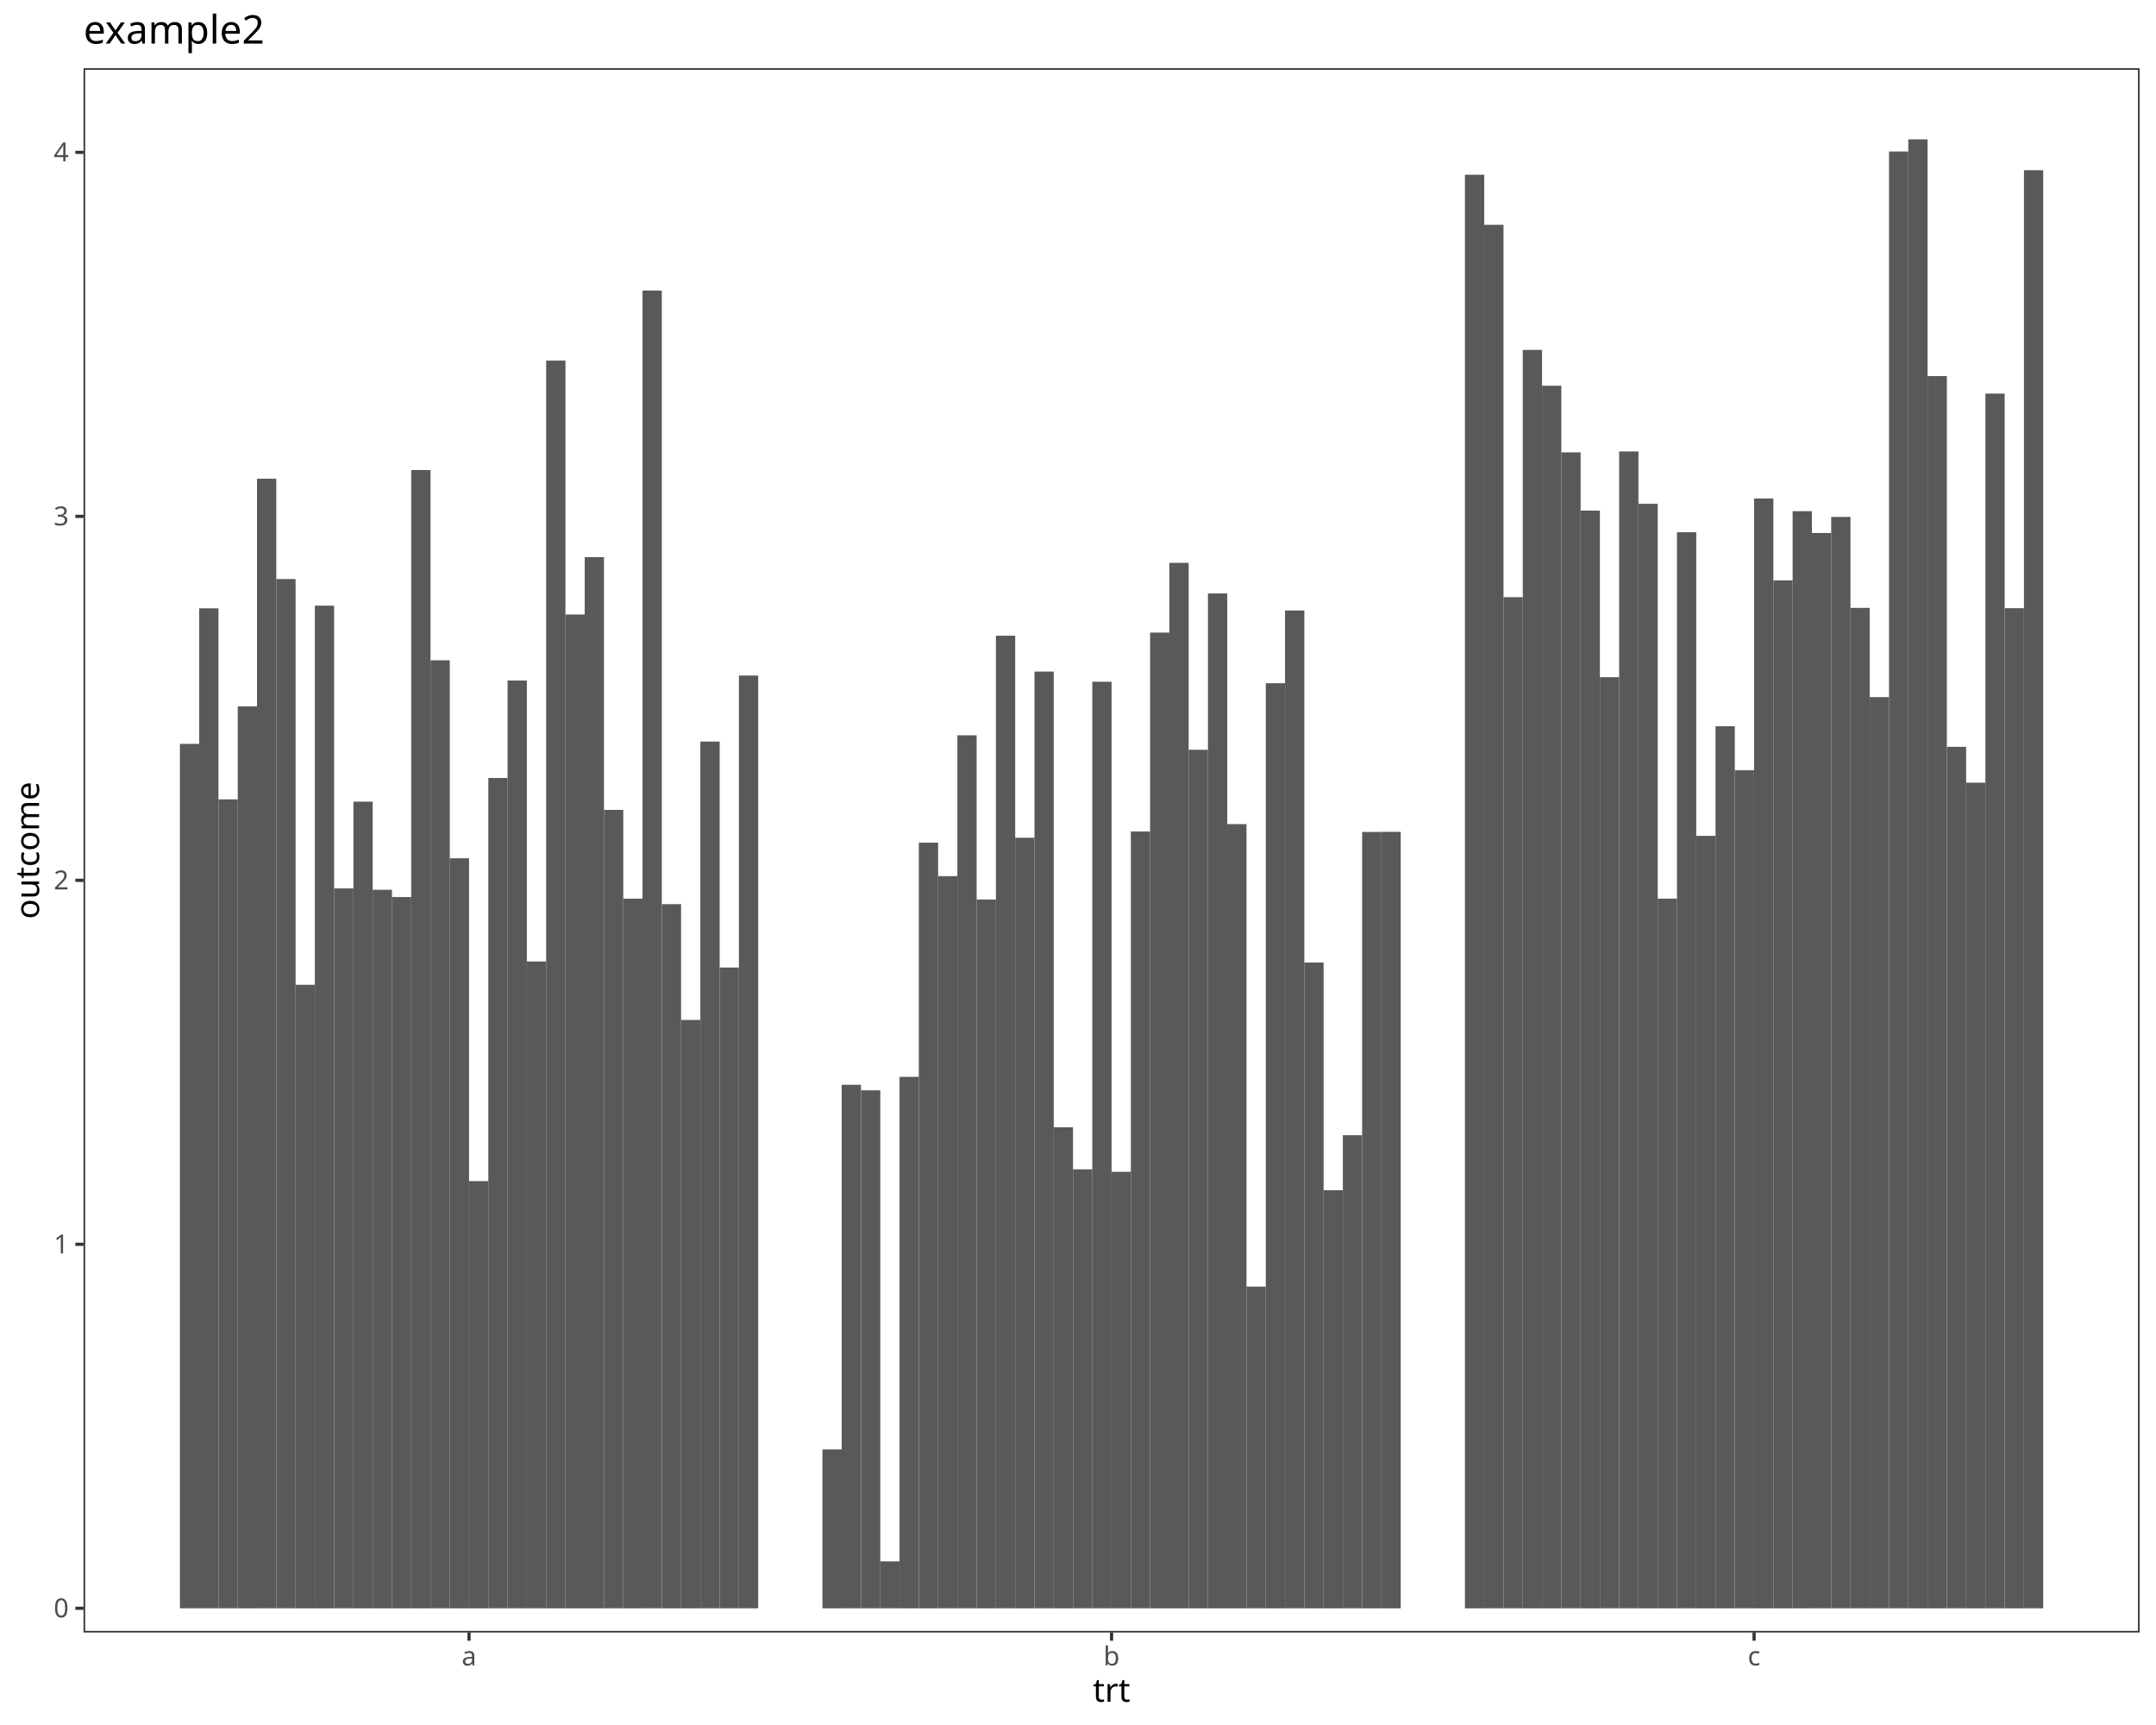
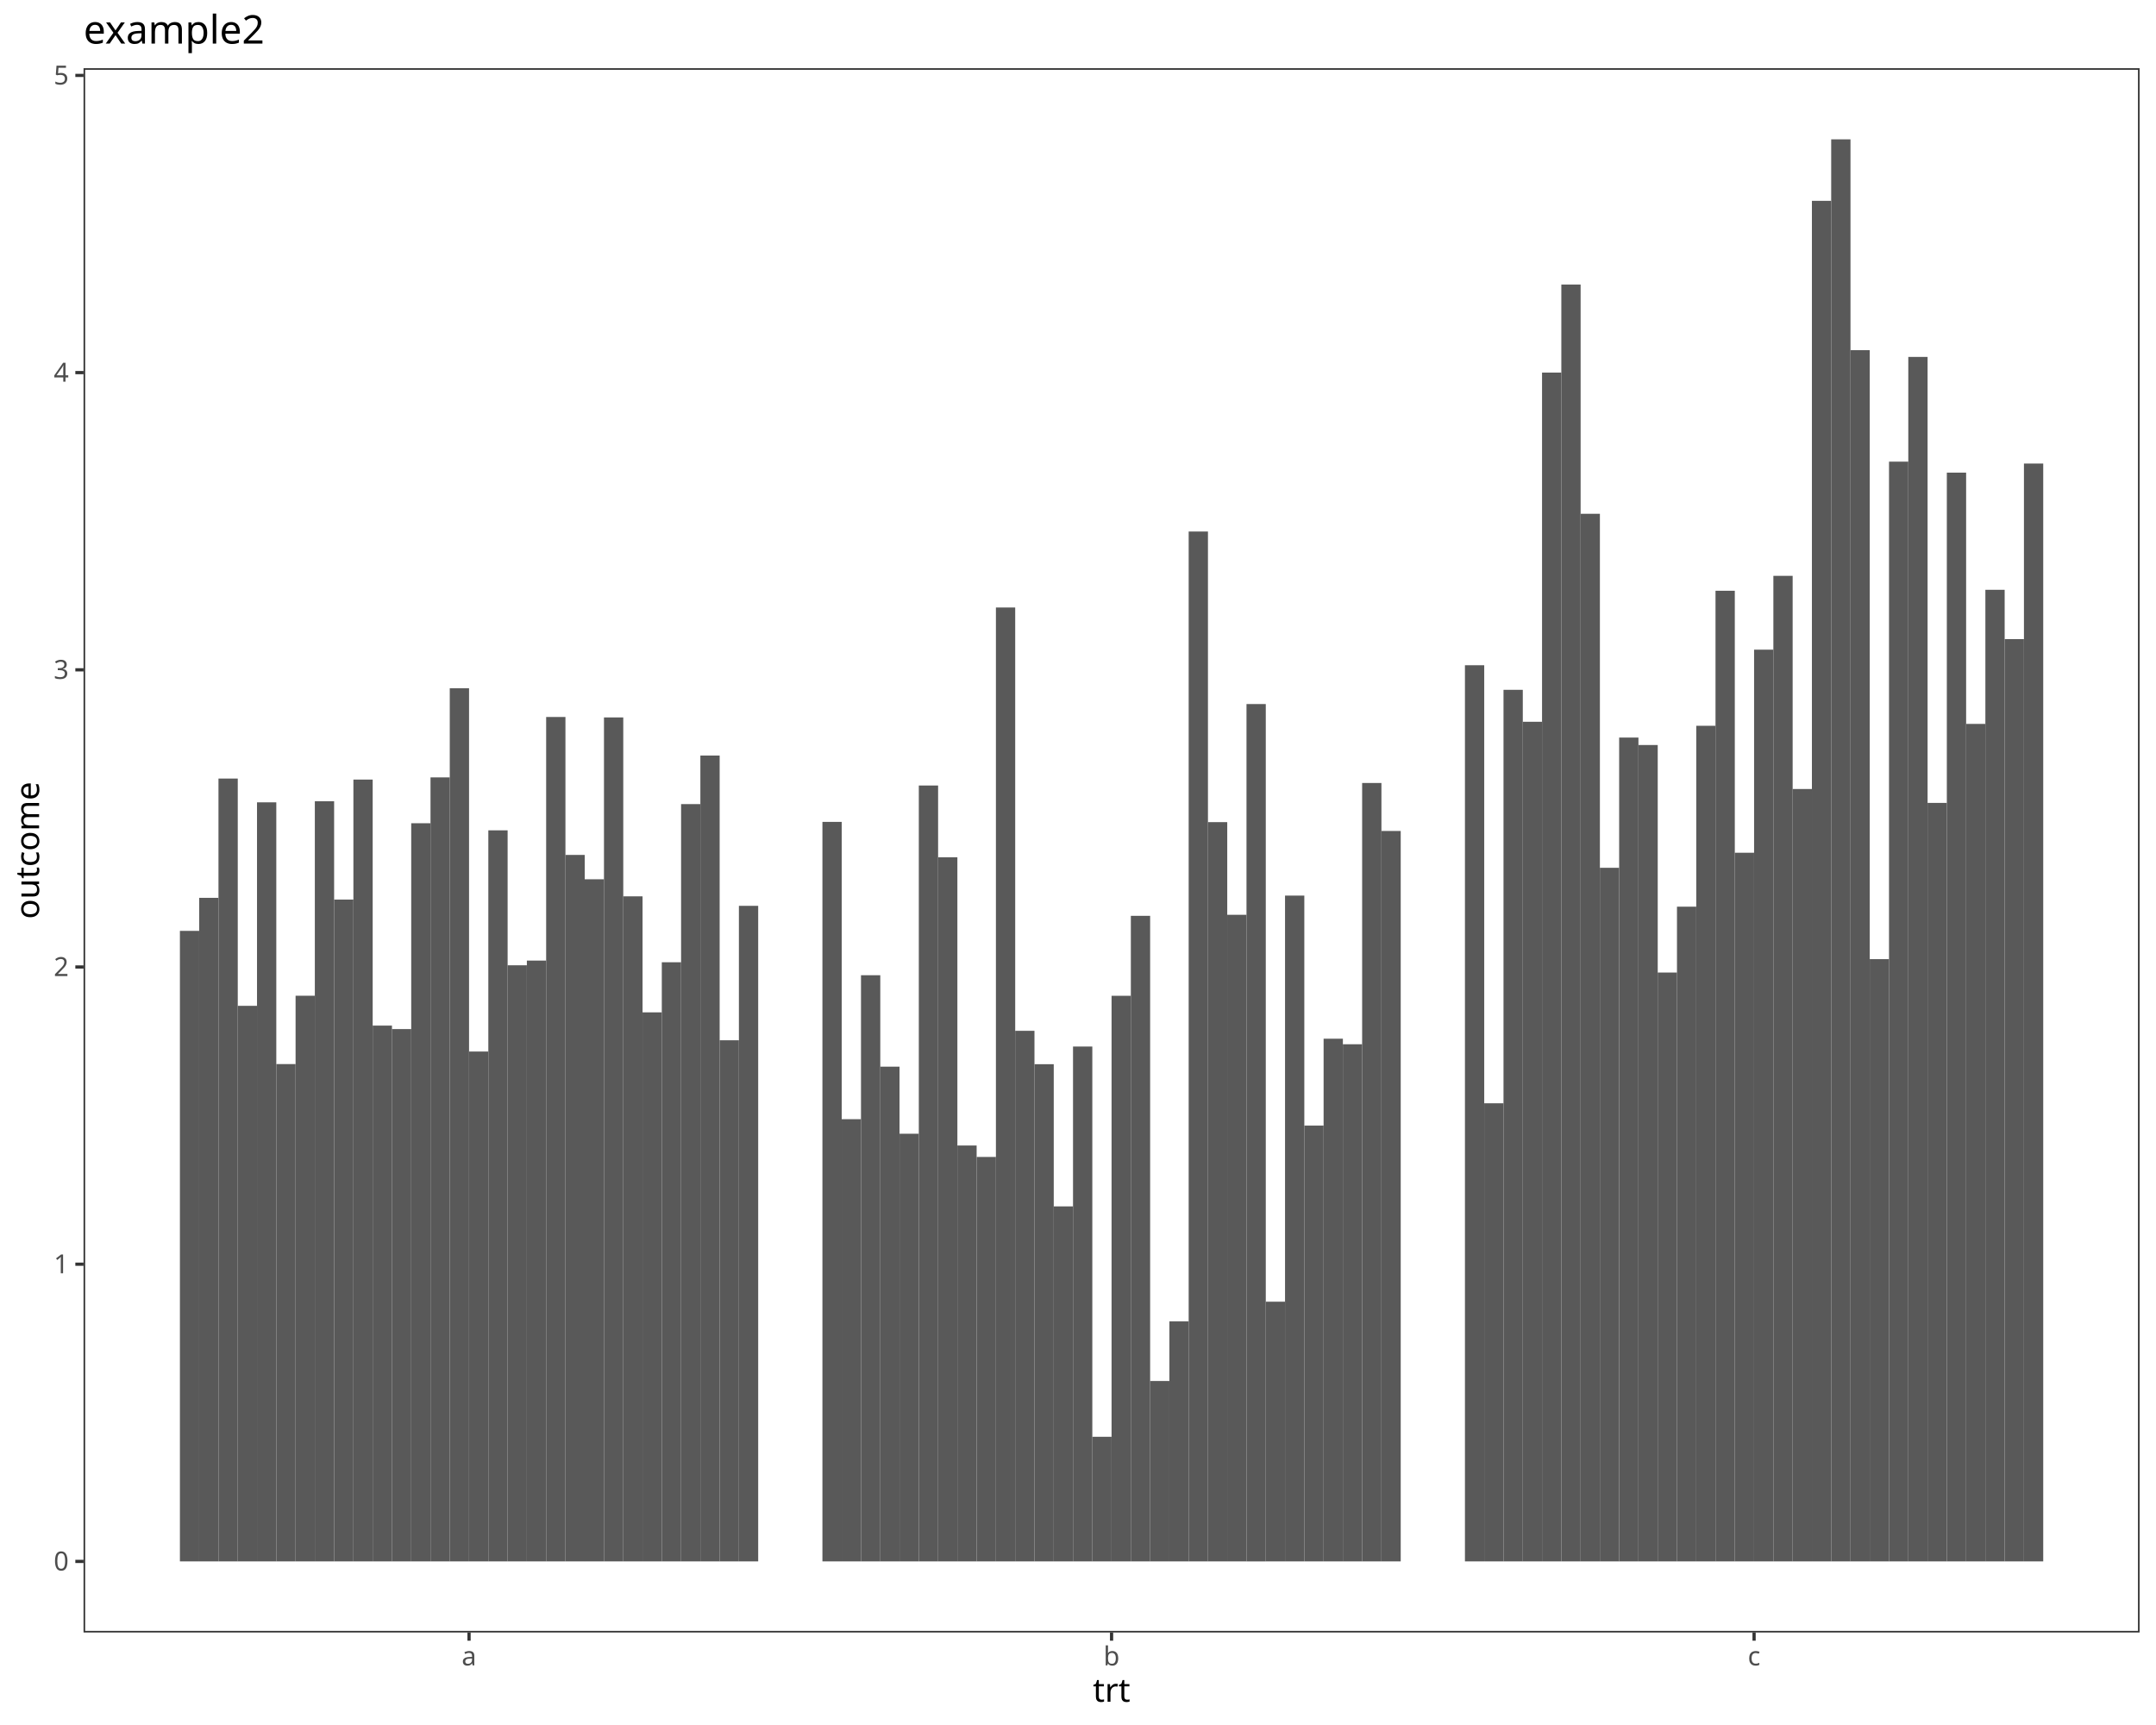
<svg xmlns="http://www.w3.org/2000/svg" class="svglite" data-engine-version="2.0" width="720.00pt" height="576.00pt" viewBox="0 0 720.00 576.00">
  <defs>
    <style type="text/css">
    .svglite line, .svglite polyline, .svglite polygon, .svglite path, .svglite rect, .svglite circle {
      fill: none;
      stroke: #000000;
      stroke-linecap: round;
      stroke-linejoin: round;
      stroke-miterlimit: 10.00;
    }
  </style>
  </defs>
  <rect width="100%" height="100%" style="stroke: none; fill: #FFFFFF;" />
  <defs>
    <clipPath id="cpMC4wMHw3MjAuMDB8MC4wMHw1NzYuMDA=">
      <rect x="0.00" y="0.00" width="720.00" height="576.00" />
    </clipPath>
  </defs>
  <g clip-path="url(#cpMC4wMHw3MjAuMDB8MC4wMHw1NzYuMDA=)">
    <rect x="0.00" y="0.00" width="720.00" height="576.00" style="stroke-width: 1.07; stroke: #FFFFFF; fill: #FFFFFF;" />
  </g>
  <defs>
    <clipPath id="cpMjcuOTB8NzE0LjUyfDIyLjc4fDU0NS4xMQ==">
      <rect x="27.90" y="22.78" width="686.62" height="522.33" />
    </clipPath>
  </defs>
  <g clip-path="url(#cpMjcuOTB8NzE0LjUyfDIyLjc4fDU0NS4xMQ==)">
    <rect x="27.90" y="22.78" width="686.62" height="522.33" style="stroke-width: 1.07; stroke: none; fill: #FFFFFF;" />
-     <rect x="66.52" y="203.13" width="6.44" height="333.90" style="stroke-width: 1.07; stroke: none; stroke-linecap: butt; stroke-linejoin: miter; fill: #595959;" />
-     <rect x="72.96" y="266.92" width="6.44" height="270.11" style="stroke-width: 1.07; stroke: none; stroke-linecap: butt; stroke-linejoin: miter; fill: #595959;" />
-     <rect x="79.40" y="235.87" width="6.44" height="301.17" style="stroke-width: 1.07; stroke: none; stroke-linecap: butt; stroke-linejoin: miter; fill: #595959;" />
-     <rect x="85.83" y="159.85" width="6.44" height="377.18" style="stroke-width: 1.07; stroke: none; stroke-linecap: butt; stroke-linejoin: miter; fill: #595959;" />
-     <rect x="92.27" y="193.35" width="6.44" height="343.68" style="stroke-width: 1.07; stroke: none; stroke-linecap: butt; stroke-linejoin: miter; fill: #595959;" />
-     <rect x="98.71" y="328.83" width="6.44" height="208.21" style="stroke-width: 1.07; stroke: none; stroke-linecap: butt; stroke-linejoin: miter; fill: #595959;" />
-     <rect x="105.14" y="202.24" width="6.44" height="334.80" style="stroke-width: 1.07; stroke: none; stroke-linecap: butt; stroke-linejoin: miter; fill: #595959;" />
-     <rect x="111.58" y="296.65" width="6.44" height="240.38" style="stroke-width: 1.07; stroke: none; stroke-linecap: butt; stroke-linejoin: miter; fill: #595959;" />
-     <rect x="118.02" y="267.68" width="6.44" height="269.36" style="stroke-width: 1.07; stroke: none; stroke-linecap: butt; stroke-linejoin: miter; fill: #595959;" />
-     <rect x="124.46" y="297.11" width="6.44" height="239.93" style="stroke-width: 1.07; stroke: none; stroke-linecap: butt; stroke-linejoin: miter; fill: #595959;" />
-     <rect x="130.89" y="299.53" width="6.44" height="237.51" style="stroke-width: 1.07; stroke: none; stroke-linecap: butt; stroke-linejoin: miter; fill: #595959;" />
-     <rect x="137.33" y="156.95" width="6.44" height="380.09" style="stroke-width: 1.07; stroke: none; stroke-linecap: butt; stroke-linejoin: miter; fill: #595959;" />
-     <rect x="143.77" y="220.48" width="6.44" height="316.55" style="stroke-width: 1.07; stroke: none; stroke-linecap: butt; stroke-linejoin: miter; fill: #595959;" />
-     <rect x="150.20" y="286.59" width="6.44" height="250.45" style="stroke-width: 1.07; stroke: none; stroke-linecap: butt; stroke-linejoin: miter; fill: #595959;" />
-     <rect x="156.64" y="394.39" width="6.44" height="142.65" style="stroke-width: 1.07; stroke: none; stroke-linecap: butt; stroke-linejoin: miter; fill: #595959;" />
-     <rect x="163.08" y="259.77" width="6.44" height="277.26" style="stroke-width: 1.07; stroke: none; stroke-linecap: butt; stroke-linejoin: miter; fill: #595959;" />
-     <rect x="169.51" y="227.23" width="6.44" height="309.80" style="stroke-width: 1.07; stroke: none; stroke-linecap: butt; stroke-linejoin: miter; fill: #595959;" />
-     <rect x="175.95" y="321.05" width="6.44" height="215.98" style="stroke-width: 1.07; stroke: none; stroke-linecap: butt; stroke-linejoin: miter; fill: #595959;" />
-     <rect x="182.39" y="120.41" width="6.44" height="416.63" style="stroke-width: 1.07; stroke: none; stroke-linecap: butt; stroke-linejoin: miter; fill: #595959;" />
-     <rect x="188.83" y="205.19" width="6.44" height="331.85" style="stroke-width: 1.07; stroke: none; stroke-linecap: butt; stroke-linejoin: miter; fill: #595959;" />
-     <rect x="195.26" y="186.04" width="6.44" height="351.00" style="stroke-width: 1.07; stroke: none; stroke-linecap: butt; stroke-linejoin: miter; fill: #595959;" />
-     <rect x="201.70" y="270.43" width="6.44" height="266.60" style="stroke-width: 1.07; stroke: none; stroke-linecap: butt; stroke-linejoin: miter; fill: #595959;" />
-     <rect x="208.14" y="300.08" width="6.44" height="236.96" style="stroke-width: 1.07; stroke: none; stroke-linecap: butt; stroke-linejoin: miter; fill: #595959;" />
-     <rect x="214.57" y="97.01" width="6.44" height="440.02" style="stroke-width: 1.07; stroke: none; stroke-linecap: butt; stroke-linejoin: miter; fill: #595959;" />
-     <rect x="221.01" y="301.91" width="6.44" height="235.13" style="stroke-width: 1.07; stroke: none; stroke-linecap: butt; stroke-linejoin: miter; fill: #595959;" />
-     <rect x="227.45" y="340.57" width="6.44" height="196.47" style="stroke-width: 1.07; stroke: none; stroke-linecap: butt; stroke-linejoin: miter; fill: #595959;" />
-     <rect x="233.89" y="247.62" width="6.44" height="289.41" style="stroke-width: 1.07; stroke: none; stroke-linecap: butt; stroke-linejoin: miter; fill: #595959;" />
-     <rect x="240.32" y="323.07" width="6.44" height="213.96" style="stroke-width: 1.07; stroke: none; stroke-linecap: butt; stroke-linejoin: miter; fill: #595959;" />
-     <rect x="246.76" y="225.57" width="6.44" height="311.46" style="stroke-width: 1.07; stroke: none; stroke-linecap: butt; stroke-linejoin: miter; fill: #595959;" />
-     <rect x="60.08" y="248.39" width="6.44" height="288.64" style="stroke-width: 1.07; stroke: none; stroke-linecap: butt; stroke-linejoin: miter; fill: #595959;" />
-     <rect x="281.09" y="362.22" width="6.44" height="174.81" style="stroke-width: 1.07; stroke: none; stroke-linecap: butt; stroke-linejoin: miter; fill: #595959;" />
-     <rect x="287.53" y="364.07" width="6.44" height="172.96" style="stroke-width: 1.07; stroke: none; stroke-linecap: butt; stroke-linejoin: miter; fill: #595959;" />
-     <rect x="293.96" y="521.37" width="6.44" height="15.66" style="stroke-width: 1.07; stroke: none; stroke-linecap: butt; stroke-linejoin: miter; fill: #595959;" />
-     <rect x="300.40" y="359.58" width="6.44" height="177.46" style="stroke-width: 1.07; stroke: none; stroke-linecap: butt; stroke-linejoin: miter; fill: #595959;" />
-     <rect x="306.84" y="281.37" width="6.44" height="255.67" style="stroke-width: 1.07; stroke: none; stroke-linecap: butt; stroke-linejoin: miter; fill: #595959;" />
-     <rect x="313.28" y="292.56" width="6.44" height="244.47" style="stroke-width: 1.07; stroke: none; stroke-linecap: butt; stroke-linejoin: miter; fill: #595959;" />
-     <rect x="319.71" y="245.53" width="6.44" height="291.50" style="stroke-width: 1.07; stroke: none; stroke-linecap: butt; stroke-linejoin: miter; fill: #595959;" />
-     <rect x="326.15" y="300.35" width="6.44" height="236.69" style="stroke-width: 1.07; stroke: none; stroke-linecap: butt; stroke-linejoin: miter; fill: #595959;" />
-     <rect x="332.59" y="212.27" width="6.44" height="324.76" style="stroke-width: 1.07; stroke: none; stroke-linecap: butt; stroke-linejoin: miter; fill: #595959;" />
-     <rect x="339.02" y="279.73" width="6.44" height="257.31" style="stroke-width: 1.07; stroke: none; stroke-linecap: butt; stroke-linejoin: miter; fill: #595959;" />
-     <rect x="345.46" y="224.24" width="6.44" height="312.79" style="stroke-width: 1.07; stroke: none; stroke-linecap: butt; stroke-linejoin: miter; fill: #595959;" />
-     <rect x="351.90" y="376.41" width="6.44" height="160.63" style="stroke-width: 1.07; stroke: none; stroke-linecap: butt; stroke-linejoin: miter; fill: #595959;" />
-     <rect x="358.34" y="390.45" width="6.44" height="146.58" style="stroke-width: 1.07; stroke: none; stroke-linecap: butt; stroke-linejoin: miter; fill: #595959;" />
-     <rect x="364.77" y="227.64" width="6.44" height="309.39" style="stroke-width: 1.07; stroke: none; stroke-linecap: butt; stroke-linejoin: miter; fill: #595959;" />
-     <rect x="371.21" y="391.28" width="6.44" height="145.75" style="stroke-width: 1.07; stroke: none; stroke-linecap: butt; stroke-linejoin: miter; fill: #595959;" />
-     <rect x="377.65" y="277.65" width="6.44" height="259.38" style="stroke-width: 1.07; stroke: none; stroke-linecap: butt; stroke-linejoin: miter; fill: #595959;" />
-     <rect x="384.08" y="211.23" width="6.44" height="325.81" style="stroke-width: 1.07; stroke: none; stroke-linecap: butt; stroke-linejoin: miter; fill: #595959;" />
-     <rect x="390.52" y="187.94" width="6.44" height="349.10" style="stroke-width: 1.07; stroke: none; stroke-linecap: butt; stroke-linejoin: miter; fill: #595959;" />
-     <rect x="396.96" y="250.36" width="6.44" height="286.68" style="stroke-width: 1.07; stroke: none; stroke-linecap: butt; stroke-linejoin: miter; fill: #595959;" />
-     <rect x="403.40" y="198.16" width="6.44" height="338.88" style="stroke-width: 1.07; stroke: none; stroke-linecap: butt; stroke-linejoin: miter; fill: #595959;" />
-     <rect x="409.83" y="275.18" width="6.44" height="261.86" style="stroke-width: 1.07; stroke: none; stroke-linecap: butt; stroke-linejoin: miter; fill: #595959;" />
-     <rect x="416.27" y="429.61" width="6.44" height="107.42" style="stroke-width: 1.07; stroke: none; stroke-linecap: butt; stroke-linejoin: miter; fill: #595959;" />
-     <rect x="422.71" y="228.14" width="6.44" height="308.90" style="stroke-width: 1.07; stroke: none; stroke-linecap: butt; stroke-linejoin: miter; fill: #595959;" />
-     <rect x="429.14" y="203.84" width="6.44" height="333.19" style="stroke-width: 1.07; stroke: none; stroke-linecap: butt; stroke-linejoin: miter; fill: #595959;" />
-     <rect x="435.58" y="321.40" width="6.44" height="215.64" style="stroke-width: 1.07; stroke: none; stroke-linecap: butt; stroke-linejoin: miter; fill: #595959;" />
-     <rect x="442.02" y="397.42" width="6.44" height="139.62" style="stroke-width: 1.07; stroke: none; stroke-linecap: butt; stroke-linejoin: miter; fill: #595959;" />
-     <rect x="448.45" y="379.06" width="6.44" height="157.97" style="stroke-width: 1.07; stroke: none; stroke-linecap: butt; stroke-linejoin: miter; fill: #595959;" />
-     <rect x="454.89" y="277.80" width="6.44" height="259.24" style="stroke-width: 1.07; stroke: none; stroke-linecap: butt; stroke-linejoin: miter; fill: #595959;" />
-     <rect x="461.33" y="277.76" width="6.44" height="259.28" style="stroke-width: 1.07; stroke: none; stroke-linecap: butt; stroke-linejoin: miter; fill: #595959;" />
-     <rect x="274.65" y="483.97" width="6.44" height="53.07" style="stroke-width: 1.07; stroke: none; stroke-linecap: butt; stroke-linejoin: miter; fill: #595959;" />
-     <rect x="495.66" y="75.06" width="6.44" height="461.97" style="stroke-width: 1.07; stroke: none; stroke-linecap: butt; stroke-linejoin: miter; fill: #595959;" />
-     <rect x="502.10" y="199.41" width="6.44" height="337.62" style="stroke-width: 1.07; stroke: none; stroke-linecap: butt; stroke-linejoin: miter; fill: #595959;" />
-     <rect x="508.53" y="116.84" width="6.44" height="420.20" style="stroke-width: 1.07; stroke: none; stroke-linecap: butt; stroke-linejoin: miter; fill: #595959;" />
-     <rect x="514.97" y="128.80" width="6.44" height="408.24" style="stroke-width: 1.07; stroke: none; stroke-linecap: butt; stroke-linejoin: miter; fill: #595959;" />
-     <rect x="521.41" y="151.04" width="6.44" height="385.99" style="stroke-width: 1.07; stroke: none; stroke-linecap: butt; stroke-linejoin: miter; fill: #595959;" />
-     <rect x="527.85" y="170.50" width="6.44" height="366.54" style="stroke-width: 1.07; stroke: none; stroke-linecap: butt; stroke-linejoin: miter; fill: #595959;" />
-     <rect x="534.28" y="226.12" width="6.44" height="310.91" style="stroke-width: 1.07; stroke: none; stroke-linecap: butt; stroke-linejoin: miter; fill: #595959;" />
-     <rect x="540.72" y="150.75" width="6.44" height="386.28" style="stroke-width: 1.07; stroke: none; stroke-linecap: butt; stroke-linejoin: miter; fill: #595959;" />
-     <rect x="547.16" y="168.22" width="6.44" height="368.82" style="stroke-width: 1.07; stroke: none; stroke-linecap: butt; stroke-linejoin: miter; fill: #595959;" />
-     <rect x="553.59" y="300.06" width="6.44" height="236.98" style="stroke-width: 1.07; stroke: none; stroke-linecap: butt; stroke-linejoin: miter; fill: #595959;" />
-     <rect x="560.03" y="177.72" width="6.44" height="359.31" style="stroke-width: 1.07; stroke: none; stroke-linecap: butt; stroke-linejoin: miter; fill: #595959;" />
-     <rect x="566.47" y="279.10" width="6.44" height="257.94" style="stroke-width: 1.07; stroke: none; stroke-linecap: butt; stroke-linejoin: miter; fill: #595959;" />
-     <rect x="572.90" y="242.51" width="6.44" height="294.53" style="stroke-width: 1.07; stroke: none; stroke-linecap: butt; stroke-linejoin: miter; fill: #595959;" />
-     <rect x="579.34" y="257.20" width="6.44" height="279.83" style="stroke-width: 1.07; stroke: none; stroke-linecap: butt; stroke-linejoin: miter; fill: #595959;" />
-     <rect x="585.78" y="166.46" width="6.44" height="370.58" style="stroke-width: 1.07; stroke: none; stroke-linecap: butt; stroke-linejoin: miter; fill: #595959;" />
-     <rect x="592.22" y="193.79" width="6.44" height="343.25" style="stroke-width: 1.07; stroke: none; stroke-linecap: butt; stroke-linejoin: miter; fill: #595959;" />
-     <rect x="598.65" y="170.69" width="6.44" height="366.35" style="stroke-width: 1.07; stroke: none; stroke-linecap: butt; stroke-linejoin: miter; fill: #595959;" />
-     <rect x="605.09" y="177.97" width="6.44" height="359.06" style="stroke-width: 1.07; stroke: none; stroke-linecap: butt; stroke-linejoin: miter; fill: #595959;" />
-     <rect x="611.53" y="172.61" width="6.44" height="364.42" style="stroke-width: 1.07; stroke: none; stroke-linecap: butt; stroke-linejoin: miter; fill: #595959;" />
-     <rect x="617.96" y="202.98" width="6.44" height="334.05" style="stroke-width: 1.07; stroke: none; stroke-linecap: butt; stroke-linejoin: miter; fill: #595959;" />
-     <rect x="624.40" y="232.77" width="6.44" height="304.26" style="stroke-width: 1.07; stroke: none; stroke-linecap: butt; stroke-linejoin: miter; fill: #595959;" />
-     <rect x="630.84" y="50.58" width="6.44" height="486.45" style="stroke-width: 1.07; stroke: none; stroke-linecap: butt; stroke-linejoin: miter; fill: #595959;" />
-     <rect x="637.28" y="46.53" width="6.44" height="490.51" style="stroke-width: 1.07; stroke: none; stroke-linecap: butt; stroke-linejoin: miter; fill: #595959;" />
-     <rect x="643.71" y="125.58" width="6.44" height="411.46" style="stroke-width: 1.07; stroke: none; stroke-linecap: butt; stroke-linejoin: miter; fill: #595959;" />
-     <rect x="650.15" y="249.37" width="6.44" height="287.66" style="stroke-width: 1.07; stroke: none; stroke-linecap: butt; stroke-linejoin: miter; fill: #595959;" />
-     <rect x="656.59" y="261.35" width="6.44" height="275.69" style="stroke-width: 1.07; stroke: none; stroke-linecap: butt; stroke-linejoin: miter; fill: #595959;" />
-     <rect x="663.02" y="131.43" width="6.44" height="405.60" style="stroke-width: 1.07; stroke: none; stroke-linecap: butt; stroke-linejoin: miter; fill: #595959;" />
-     <rect x="669.46" y="203.08" width="6.44" height="333.96" style="stroke-width: 1.07; stroke: none; stroke-linecap: butt; stroke-linejoin: miter; fill: #595959;" />
-     <rect x="675.90" y="56.84" width="6.44" height="480.19" style="stroke-width: 1.07; stroke: none; stroke-linecap: butt; stroke-linejoin: miter; fill: #595959;" />
-     <rect x="489.22" y="58.35" width="6.44" height="478.69" style="stroke-width: 1.07; stroke: none; stroke-linecap: butt; stroke-linejoin: miter; fill: #595959;" />
+     <rect x="66.52" y="299.80" width="6.44" height="221.57" style="stroke-width: 1.07; stroke: none; stroke-linecap: butt; stroke-linejoin: miter; fill: #595959;" />
+     <rect x="72.96" y="259.97" width="6.44" height="261.40" style="stroke-width: 1.07; stroke: none; stroke-linecap: butt; stroke-linejoin: miter; fill: #595959;" />
+     <rect x="79.40" y="335.86" width="6.44" height="185.51" style="stroke-width: 1.07; stroke: none; stroke-linecap: butt; stroke-linejoin: miter; fill: #595959;" />
+     <rect x="85.83" y="267.91" width="6.44" height="253.46" style="stroke-width: 1.07; stroke: none; stroke-linecap: butt; stroke-linejoin: miter; fill: #595959;" />
+     <rect x="92.27" y="355.31" width="6.44" height="166.06" style="stroke-width: 1.07; stroke: none; stroke-linecap: butt; stroke-linejoin: miter; fill: #595959;" />
+     <rect x="98.71" y="332.49" width="6.44" height="188.88" style="stroke-width: 1.07; stroke: none; stroke-linecap: butt; stroke-linejoin: miter; fill: #595959;" />
+     <rect x="105.14" y="267.55" width="6.44" height="253.82" style="stroke-width: 1.07; stroke: none; stroke-linecap: butt; stroke-linejoin: miter; fill: #595959;" />
+     <rect x="111.58" y="300.38" width="6.44" height="220.99" style="stroke-width: 1.07; stroke: none; stroke-linecap: butt; stroke-linejoin: miter; fill: #595959;" />
+     <rect x="118.02" y="260.31" width="6.44" height="261.06" style="stroke-width: 1.07; stroke: none; stroke-linecap: butt; stroke-linejoin: miter; fill: #595959;" />
+     <rect x="124.46" y="342.46" width="6.44" height="178.91" style="stroke-width: 1.07; stroke: none; stroke-linecap: butt; stroke-linejoin: miter; fill: #595959;" />
+     <rect x="130.89" y="343.62" width="6.44" height="177.75" style="stroke-width: 1.07; stroke: none; stroke-linecap: butt; stroke-linejoin: miter; fill: #595959;" />
+     <rect x="137.33" y="274.89" width="6.44" height="246.48" style="stroke-width: 1.07; stroke: none; stroke-linecap: butt; stroke-linejoin: miter; fill: #595959;" />
+     <rect x="143.77" y="259.58" width="6.44" height="261.79" style="stroke-width: 1.07; stroke: none; stroke-linecap: butt; stroke-linejoin: miter; fill: #595959;" />
+     <rect x="150.20" y="229.81" width="6.44" height="291.56" style="stroke-width: 1.07; stroke: none; stroke-linecap: butt; stroke-linejoin: miter; fill: #595959;" />
+     <rect x="156.64" y="351.12" width="6.44" height="170.25" style="stroke-width: 1.07; stroke: none; stroke-linecap: butt; stroke-linejoin: miter; fill: #595959;" />
+     <rect x="163.08" y="277.26" width="6.44" height="244.11" style="stroke-width: 1.07; stroke: none; stroke-linecap: butt; stroke-linejoin: miter; fill: #595959;" />
+     <rect x="169.51" y="322.32" width="6.44" height="199.05" style="stroke-width: 1.07; stroke: none; stroke-linecap: butt; stroke-linejoin: miter; fill: #595959;" />
+     <rect x="175.95" y="320.75" width="6.44" height="200.62" style="stroke-width: 1.07; stroke: none; stroke-linecap: butt; stroke-linejoin: miter; fill: #595959;" />
+     <rect x="182.39" y="239.41" width="6.44" height="281.96" style="stroke-width: 1.07; stroke: none; stroke-linecap: butt; stroke-linejoin: miter; fill: #595959;" />
+     <rect x="188.83" y="285.47" width="6.44" height="235.90" style="stroke-width: 1.07; stroke: none; stroke-linecap: butt; stroke-linejoin: miter; fill: #595959;" />
+     <rect x="195.26" y="293.60" width="6.44" height="227.77" style="stroke-width: 1.07; stroke: none; stroke-linecap: butt; stroke-linejoin: miter; fill: #595959;" />
+     <rect x="201.70" y="239.56" width="6.44" height="281.81" style="stroke-width: 1.07; stroke: none; stroke-linecap: butt; stroke-linejoin: miter; fill: #595959;" />
+     <rect x="208.14" y="299.30" width="6.44" height="222.07" style="stroke-width: 1.07; stroke: none; stroke-linecap: butt; stroke-linejoin: miter; fill: #595959;" />
+     <rect x="214.57" y="338.04" width="6.44" height="183.33" style="stroke-width: 1.07; stroke: none; stroke-linecap: butt; stroke-linejoin: miter; fill: #595959;" />
+     <rect x="221.01" y="321.31" width="6.44" height="200.06" style="stroke-width: 1.07; stroke: none; stroke-linecap: butt; stroke-linejoin: miter; fill: #595959;" />
+     <rect x="227.45" y="268.50" width="6.44" height="252.87" style="stroke-width: 1.07; stroke: none; stroke-linecap: butt; stroke-linejoin: miter; fill: #595959;" />
+     <rect x="233.89" y="252.29" width="6.44" height="269.08" style="stroke-width: 1.07; stroke: none; stroke-linecap: butt; stroke-linejoin: miter; fill: #595959;" />
+     <rect x="240.32" y="347.36" width="6.44" height="174.01" style="stroke-width: 1.07; stroke: none; stroke-linecap: butt; stroke-linejoin: miter; fill: #595959;" />
+     <rect x="246.76" y="302.47" width="6.44" height="218.90" style="stroke-width: 1.07; stroke: none; stroke-linecap: butt; stroke-linejoin: miter; fill: #595959;" />
+     <rect x="60.08" y="310.83" width="6.44" height="210.54" style="stroke-width: 1.07; stroke: none; stroke-linecap: butt; stroke-linejoin: miter; fill: #595959;" />
+     <rect x="281.09" y="373.71" width="6.44" height="147.66" style="stroke-width: 1.07; stroke: none; stroke-linecap: butt; stroke-linejoin: miter; fill: #595959;" />
+     <rect x="287.53" y="325.64" width="6.44" height="195.73" style="stroke-width: 1.07; stroke: none; stroke-linecap: butt; stroke-linejoin: miter; fill: #595959;" />
+     <rect x="293.96" y="356.17" width="6.44" height="165.20" style="stroke-width: 1.07; stroke: none; stroke-linecap: butt; stroke-linejoin: miter; fill: #595959;" />
+     <rect x="300.40" y="378.57" width="6.44" height="142.80" style="stroke-width: 1.07; stroke: none; stroke-linecap: butt; stroke-linejoin: miter; fill: #595959;" />
+     <rect x="306.84" y="262.29" width="6.44" height="259.08" style="stroke-width: 1.07; stroke: none; stroke-linecap: butt; stroke-linejoin: miter; fill: #595959;" />
+     <rect x="313.28" y="286.26" width="6.44" height="235.11" style="stroke-width: 1.07; stroke: none; stroke-linecap: butt; stroke-linejoin: miter; fill: #595959;" />
+     <rect x="319.71" y="382.50" width="6.44" height="138.87" style="stroke-width: 1.07; stroke: none; stroke-linecap: butt; stroke-linejoin: miter; fill: #595959;" />
+     <rect x="326.15" y="386.32" width="6.44" height="135.05" style="stroke-width: 1.07; stroke: none; stroke-linecap: butt; stroke-linejoin: miter; fill: #595959;" />
+     <rect x="332.59" y="202.85" width="6.44" height="318.52" style="stroke-width: 1.07; stroke: none; stroke-linecap: butt; stroke-linejoin: miter; fill: #595959;" />
+     <rect x="339.02" y="344.20" width="6.44" height="177.17" style="stroke-width: 1.07; stroke: none; stroke-linecap: butt; stroke-linejoin: miter; fill: #595959;" />
+     <rect x="345.46" y="355.35" width="6.44" height="166.02" style="stroke-width: 1.07; stroke: none; stroke-linecap: butt; stroke-linejoin: miter; fill: #595959;" />
+     <rect x="351.90" y="402.83" width="6.44" height="118.54" style="stroke-width: 1.07; stroke: none; stroke-linecap: butt; stroke-linejoin: miter; fill: #595959;" />
+     <rect x="358.34" y="349.45" width="6.44" height="171.92" style="stroke-width: 1.07; stroke: none; stroke-linecap: butt; stroke-linejoin: miter; fill: #595959;" />
+     <rect x="364.77" y="479.76" width="6.44" height="41.61" style="stroke-width: 1.07; stroke: none; stroke-linecap: butt; stroke-linejoin: miter; fill: #595959;" />
+     <rect x="371.21" y="332.51" width="6.44" height="188.86" style="stroke-width: 1.07; stroke: none; stroke-linecap: butt; stroke-linejoin: miter; fill: #595959;" />
+     <rect x="377.65" y="305.81" width="6.44" height="215.56" style="stroke-width: 1.07; stroke: none; stroke-linecap: butt; stroke-linejoin: miter; fill: #595959;" />
+     <rect x="384.08" y="461.13" width="6.44" height="60.24" style="stroke-width: 1.07; stroke: none; stroke-linecap: butt; stroke-linejoin: miter; fill: #595959;" />
+     <rect x="390.52" y="441.23" width="6.44" height="80.14" style="stroke-width: 1.07; stroke: none; stroke-linecap: butt; stroke-linejoin: miter; fill: #595959;" />
+     <rect x="396.96" y="177.48" width="6.44" height="343.89" style="stroke-width: 1.07; stroke: none; stroke-linecap: butt; stroke-linejoin: miter; fill: #595959;" />
+     <rect x="403.40" y="274.52" width="6.44" height="246.85" style="stroke-width: 1.07; stroke: none; stroke-linecap: butt; stroke-linejoin: miter; fill: #595959;" />
+     <rect x="409.83" y="305.46" width="6.44" height="215.91" style="stroke-width: 1.07; stroke: none; stroke-linecap: butt; stroke-linejoin: miter; fill: #595959;" />
+     <rect x="416.27" y="235.09" width="6.44" height="286.29" style="stroke-width: 1.07; stroke: none; stroke-linecap: butt; stroke-linejoin: miter; fill: #595959;" />
+     <rect x="422.71" y="434.65" width="6.44" height="86.72" style="stroke-width: 1.07; stroke: none; stroke-linecap: butt; stroke-linejoin: miter; fill: #595959;" />
+     <rect x="429.14" y="299.05" width="6.44" height="222.32" style="stroke-width: 1.07; stroke: none; stroke-linecap: butt; stroke-linejoin: miter; fill: #595959;" />
+     <rect x="435.58" y="375.85" width="6.44" height="145.52" style="stroke-width: 1.07; stroke: none; stroke-linecap: butt; stroke-linejoin: miter; fill: #595959;" />
+     <rect x="442.02" y="346.84" width="6.44" height="174.53" style="stroke-width: 1.07; stroke: none; stroke-linecap: butt; stroke-linejoin: miter; fill: #595959;" />
+     <rect x="448.45" y="348.69" width="6.44" height="172.68" style="stroke-width: 1.07; stroke: none; stroke-linecap: butt; stroke-linejoin: miter; fill: #595959;" />
+     <rect x="454.89" y="261.45" width="6.44" height="259.92" style="stroke-width: 1.07; stroke: none; stroke-linecap: butt; stroke-linejoin: miter; fill: #595959;" />
+     <rect x="461.33" y="277.47" width="6.44" height="243.90" style="stroke-width: 1.07; stroke: none; stroke-linecap: butt; stroke-linejoin: miter; fill: #595959;" />
+     <rect x="274.65" y="274.44" width="6.44" height="246.93" style="stroke-width: 1.07; stroke: none; stroke-linecap: butt; stroke-linejoin: miter; fill: #595959;" />
+     <rect x="495.66" y="368.40" width="6.44" height="152.97" style="stroke-width: 1.07; stroke: none; stroke-linecap: butt; stroke-linejoin: miter; fill: #595959;" />
+     <rect x="502.10" y="230.34" width="6.44" height="291.03" style="stroke-width: 1.07; stroke: none; stroke-linecap: butt; stroke-linejoin: miter; fill: #595959;" />
+     <rect x="508.53" y="241.01" width="6.44" height="280.36" style="stroke-width: 1.07; stroke: none; stroke-linecap: butt; stroke-linejoin: miter; fill: #595959;" />
+     <rect x="514.97" y="124.41" width="6.44" height="396.96" style="stroke-width: 1.07; stroke: none; stroke-linecap: butt; stroke-linejoin: miter; fill: #595959;" />
+     <rect x="521.41" y="95.01" width="6.44" height="426.36" style="stroke-width: 1.07; stroke: none; stroke-linecap: butt; stroke-linejoin: miter; fill: #595959;" />
+     <rect x="527.85" y="171.56" width="6.44" height="349.81" style="stroke-width: 1.07; stroke: none; stroke-linecap: butt; stroke-linejoin: miter; fill: #595959;" />
+     <rect x="534.28" y="289.77" width="6.44" height="231.60" style="stroke-width: 1.07; stroke: none; stroke-linecap: butt; stroke-linejoin: miter; fill: #595959;" />
+     <rect x="540.72" y="246.28" width="6.44" height="275.09" style="stroke-width: 1.07; stroke: none; stroke-linecap: butt; stroke-linejoin: miter; fill: #595959;" />
+     <rect x="547.16" y="248.77" width="6.44" height="272.60" style="stroke-width: 1.07; stroke: none; stroke-linecap: butt; stroke-linejoin: miter; fill: #595959;" />
+     <rect x="553.59" y="324.74" width="6.44" height="196.63" style="stroke-width: 1.07; stroke: none; stroke-linecap: butt; stroke-linejoin: miter; fill: #595959;" />
+     <rect x="560.03" y="302.75" width="6.44" height="218.62" style="stroke-width: 1.07; stroke: none; stroke-linecap: butt; stroke-linejoin: miter; fill: #595959;" />
+     <rect x="566.47" y="242.35" width="6.44" height="279.02" style="stroke-width: 1.07; stroke: none; stroke-linecap: butt; stroke-linejoin: miter; fill: #595959;" />
+     <rect x="572.90" y="197.26" width="6.44" height="324.11" style="stroke-width: 1.07; stroke: none; stroke-linecap: butt; stroke-linejoin: miter; fill: #595959;" />
+     <rect x="579.34" y="284.74" width="6.44" height="236.63" style="stroke-width: 1.07; stroke: none; stroke-linecap: butt; stroke-linejoin: miter; fill: #595959;" />
+     <rect x="585.78" y="216.93" width="6.44" height="304.44" style="stroke-width: 1.07; stroke: none; stroke-linecap: butt; stroke-linejoin: miter; fill: #595959;" />
+     <rect x="592.22" y="192.28" width="6.44" height="329.09" style="stroke-width: 1.07; stroke: none; stroke-linecap: butt; stroke-linejoin: miter; fill: #595959;" />
+     <rect x="598.65" y="263.46" width="6.44" height="257.91" style="stroke-width: 1.07; stroke: none; stroke-linecap: butt; stroke-linejoin: miter; fill: #595959;" />
+     <rect x="605.09" y="67.06" width="6.44" height="454.31" style="stroke-width: 1.07; stroke: none; stroke-linecap: butt; stroke-linejoin: miter; fill: #595959;" />
+     <rect x="611.53" y="46.53" width="6.44" height="474.84" style="stroke-width: 1.07; stroke: none; stroke-linecap: butt; stroke-linejoin: miter; fill: #595959;" />
+     <rect x="617.96" y="116.92" width="6.44" height="404.45" style="stroke-width: 1.07; stroke: none; stroke-linecap: butt; stroke-linejoin: miter; fill: #595959;" />
+     <rect x="624.40" y="320.27" width="6.44" height="201.10" style="stroke-width: 1.07; stroke: none; stroke-linecap: butt; stroke-linejoin: miter; fill: #595959;" />
+     <rect x="630.84" y="154.15" width="6.44" height="367.22" style="stroke-width: 1.07; stroke: none; stroke-linecap: butt; stroke-linejoin: miter; fill: #595959;" />
+     <rect x="637.28" y="119.18" width="6.44" height="402.19" style="stroke-width: 1.07; stroke: none; stroke-linecap: butt; stroke-linejoin: miter; fill: #595959;" />
+     <rect x="643.71" y="268.10" width="6.44" height="253.27" style="stroke-width: 1.07; stroke: none; stroke-linecap: butt; stroke-linejoin: miter; fill: #595959;" />
+     <rect x="650.15" y="157.82" width="6.44" height="363.55" style="stroke-width: 1.07; stroke: none; stroke-linecap: butt; stroke-linejoin: miter; fill: #595959;" />
+     <rect x="656.59" y="241.72" width="6.44" height="279.65" style="stroke-width: 1.07; stroke: none; stroke-linecap: butt; stroke-linejoin: miter; fill: #595959;" />
+     <rect x="663.02" y="196.94" width="6.44" height="324.43" style="stroke-width: 1.07; stroke: none; stroke-linecap: butt; stroke-linejoin: miter; fill: #595959;" />
+     <rect x="669.46" y="213.41" width="6.44" height="307.96" style="stroke-width: 1.07; stroke: none; stroke-linecap: butt; stroke-linejoin: miter; fill: #595959;" />
+     <rect x="675.90" y="154.78" width="6.44" height="366.59" style="stroke-width: 1.07; stroke: none; stroke-linecap: butt; stroke-linejoin: miter; fill: #595959;" />
+     <rect x="489.22" y="222.13" width="6.44" height="299.24" style="stroke-width: 1.07; stroke: none; stroke-linecap: butt; stroke-linejoin: miter; fill: #595959;" />
    <rect x="27.90" y="22.78" width="686.62" height="522.33" style="stroke-width: 1.07; stroke: #333333;" />
  </g>
  <g clip-path="url(#cpMC4wMHw3MjAuMDB8MC4wMHw1NzYuMDA=)">
-     <text x="22.97" y="540.06" text-anchor="end" style="font-size: 8.80px; fill: #4D4D4D; font-family: sans;" textLength="4.89px" lengthAdjust="spacingAndGlyphs">0</text>
-     <text x="22.97" y="418.52" text-anchor="end" style="font-size: 8.80px; fill: #4D4D4D; font-family: sans;" textLength="4.89px" lengthAdjust="spacingAndGlyphs">1</text>
-     <text x="22.97" y="296.98" text-anchor="end" style="font-size: 8.80px; fill: #4D4D4D; font-family: sans;" textLength="4.89px" lengthAdjust="spacingAndGlyphs">2</text>
-     <text x="22.97" y="175.44" text-anchor="end" style="font-size: 8.80px; fill: #4D4D4D; font-family: sans;" textLength="4.89px" lengthAdjust="spacingAndGlyphs">3</text>
-     <text x="22.97" y="53.90" text-anchor="end" style="font-size: 8.80px; fill: #4D4D4D; font-family: sans;" textLength="4.89px" lengthAdjust="spacingAndGlyphs">4</text>
-     <polyline points="25.16,537.03 27.90,537.03 " style="stroke-width: 1.07; stroke: #333333; stroke-linecap: butt;" />
-     <polyline points="25.16,415.49 27.90,415.49 " style="stroke-width: 1.07; stroke: #333333; stroke-linecap: butt;" />
-     <polyline points="25.16,293.95 27.90,293.95 " style="stroke-width: 1.07; stroke: #333333; stroke-linecap: butt;" />
-     <polyline points="25.16,172.41 27.90,172.41 " style="stroke-width: 1.07; stroke: #333333; stroke-linecap: butt;" />
-     <polyline points="25.16,50.87 27.90,50.87 " style="stroke-width: 1.07; stroke: #333333; stroke-linecap: butt;" />
+     <text x="22.97" y="524.40" text-anchor="end" style="font-size: 8.80px; fill: #4D4D4D; font-family: sans;" textLength="4.89px" lengthAdjust="spacingAndGlyphs">0</text>
+     <text x="22.97" y="425.16" text-anchor="end" style="font-size: 8.80px; fill: #4D4D4D; font-family: sans;" textLength="4.89px" lengthAdjust="spacingAndGlyphs">1</text>
+     <text x="22.97" y="325.92" text-anchor="end" style="font-size: 8.80px; fill: #4D4D4D; font-family: sans;" textLength="4.89px" lengthAdjust="spacingAndGlyphs">2</text>
+     <text x="22.97" y="226.68" text-anchor="end" style="font-size: 8.80px; fill: #4D4D4D; font-family: sans;" textLength="4.89px" lengthAdjust="spacingAndGlyphs">3</text>
+     <text x="22.97" y="127.45" text-anchor="end" style="font-size: 8.80px; fill: #4D4D4D; font-family: sans;" textLength="4.89px" lengthAdjust="spacingAndGlyphs">4</text>
+     <text x="22.97" y="28.21" text-anchor="end" style="font-size: 8.80px; fill: #4D4D4D; font-family: sans;" textLength="4.89px" lengthAdjust="spacingAndGlyphs">5</text>
+     <polyline points="25.16,521.37 27.90,521.37 " style="stroke-width: 1.07; stroke: #333333; stroke-linecap: butt;" />
+     <polyline points="25.16,422.13 27.90,422.13 " style="stroke-width: 1.07; stroke: #333333; stroke-linecap: butt;" />
+     <polyline points="25.16,322.89 27.90,322.89 " style="stroke-width: 1.07; stroke: #333333; stroke-linecap: butt;" />
+     <polyline points="25.16,223.66 27.90,223.66 " style="stroke-width: 1.07; stroke: #333333; stroke-linecap: butt;" />
+     <polyline points="25.16,124.42 27.90,124.42 " style="stroke-width: 1.07; stroke: #333333; stroke-linecap: butt;" />
+     <polyline points="25.16,25.18 27.90,25.18 " style="stroke-width: 1.07; stroke: #333333; stroke-linecap: butt;" />
    <polyline points="156.64,547.85 156.64,545.11 " style="stroke-width: 1.07; stroke: #333333; stroke-linecap: butt;" />
    <polyline points="371.21,547.85 371.21,545.11 " style="stroke-width: 1.07; stroke: #333333; stroke-linecap: butt;" />
    <polyline points="585.78,547.85 585.78,545.11 " style="stroke-width: 1.07; stroke: #333333; stroke-linecap: butt;" />
    <text x="156.64" y="556.10" text-anchor="middle" style="font-size: 8.80px; fill: #4D4D4D; font-family: sans;" textLength="4.89px" lengthAdjust="spacingAndGlyphs">a</text>
    <text x="371.21" y="556.10" text-anchor="middle" style="font-size: 8.80px; fill: #4D4D4D; font-family: sans;" textLength="4.89px" lengthAdjust="spacingAndGlyphs">b</text>
    <text x="585.78" y="556.10" text-anchor="middle" style="font-size: 8.80px; fill: #4D4D4D; font-family: sans;" textLength="4.40px" lengthAdjust="spacingAndGlyphs">c</text>
    <text x="371.21" y="568.24" text-anchor="middle" style="font-size: 11.00px; font-family: sans;" textLength="9.77px" lengthAdjust="spacingAndGlyphs">trt</text>
    <text transform="translate(13.05,283.95) rotate(-90)" text-anchor="middle" style="font-size: 11.00px; font-family: sans;" textLength="42.20px" lengthAdjust="spacingAndGlyphs">outcome</text>
    <text x="27.90" y="14.56" style="font-size: 13.20px; font-family: sans;" textLength="57.25px" lengthAdjust="spacingAndGlyphs">example2</text>
  </g>
</svg>
